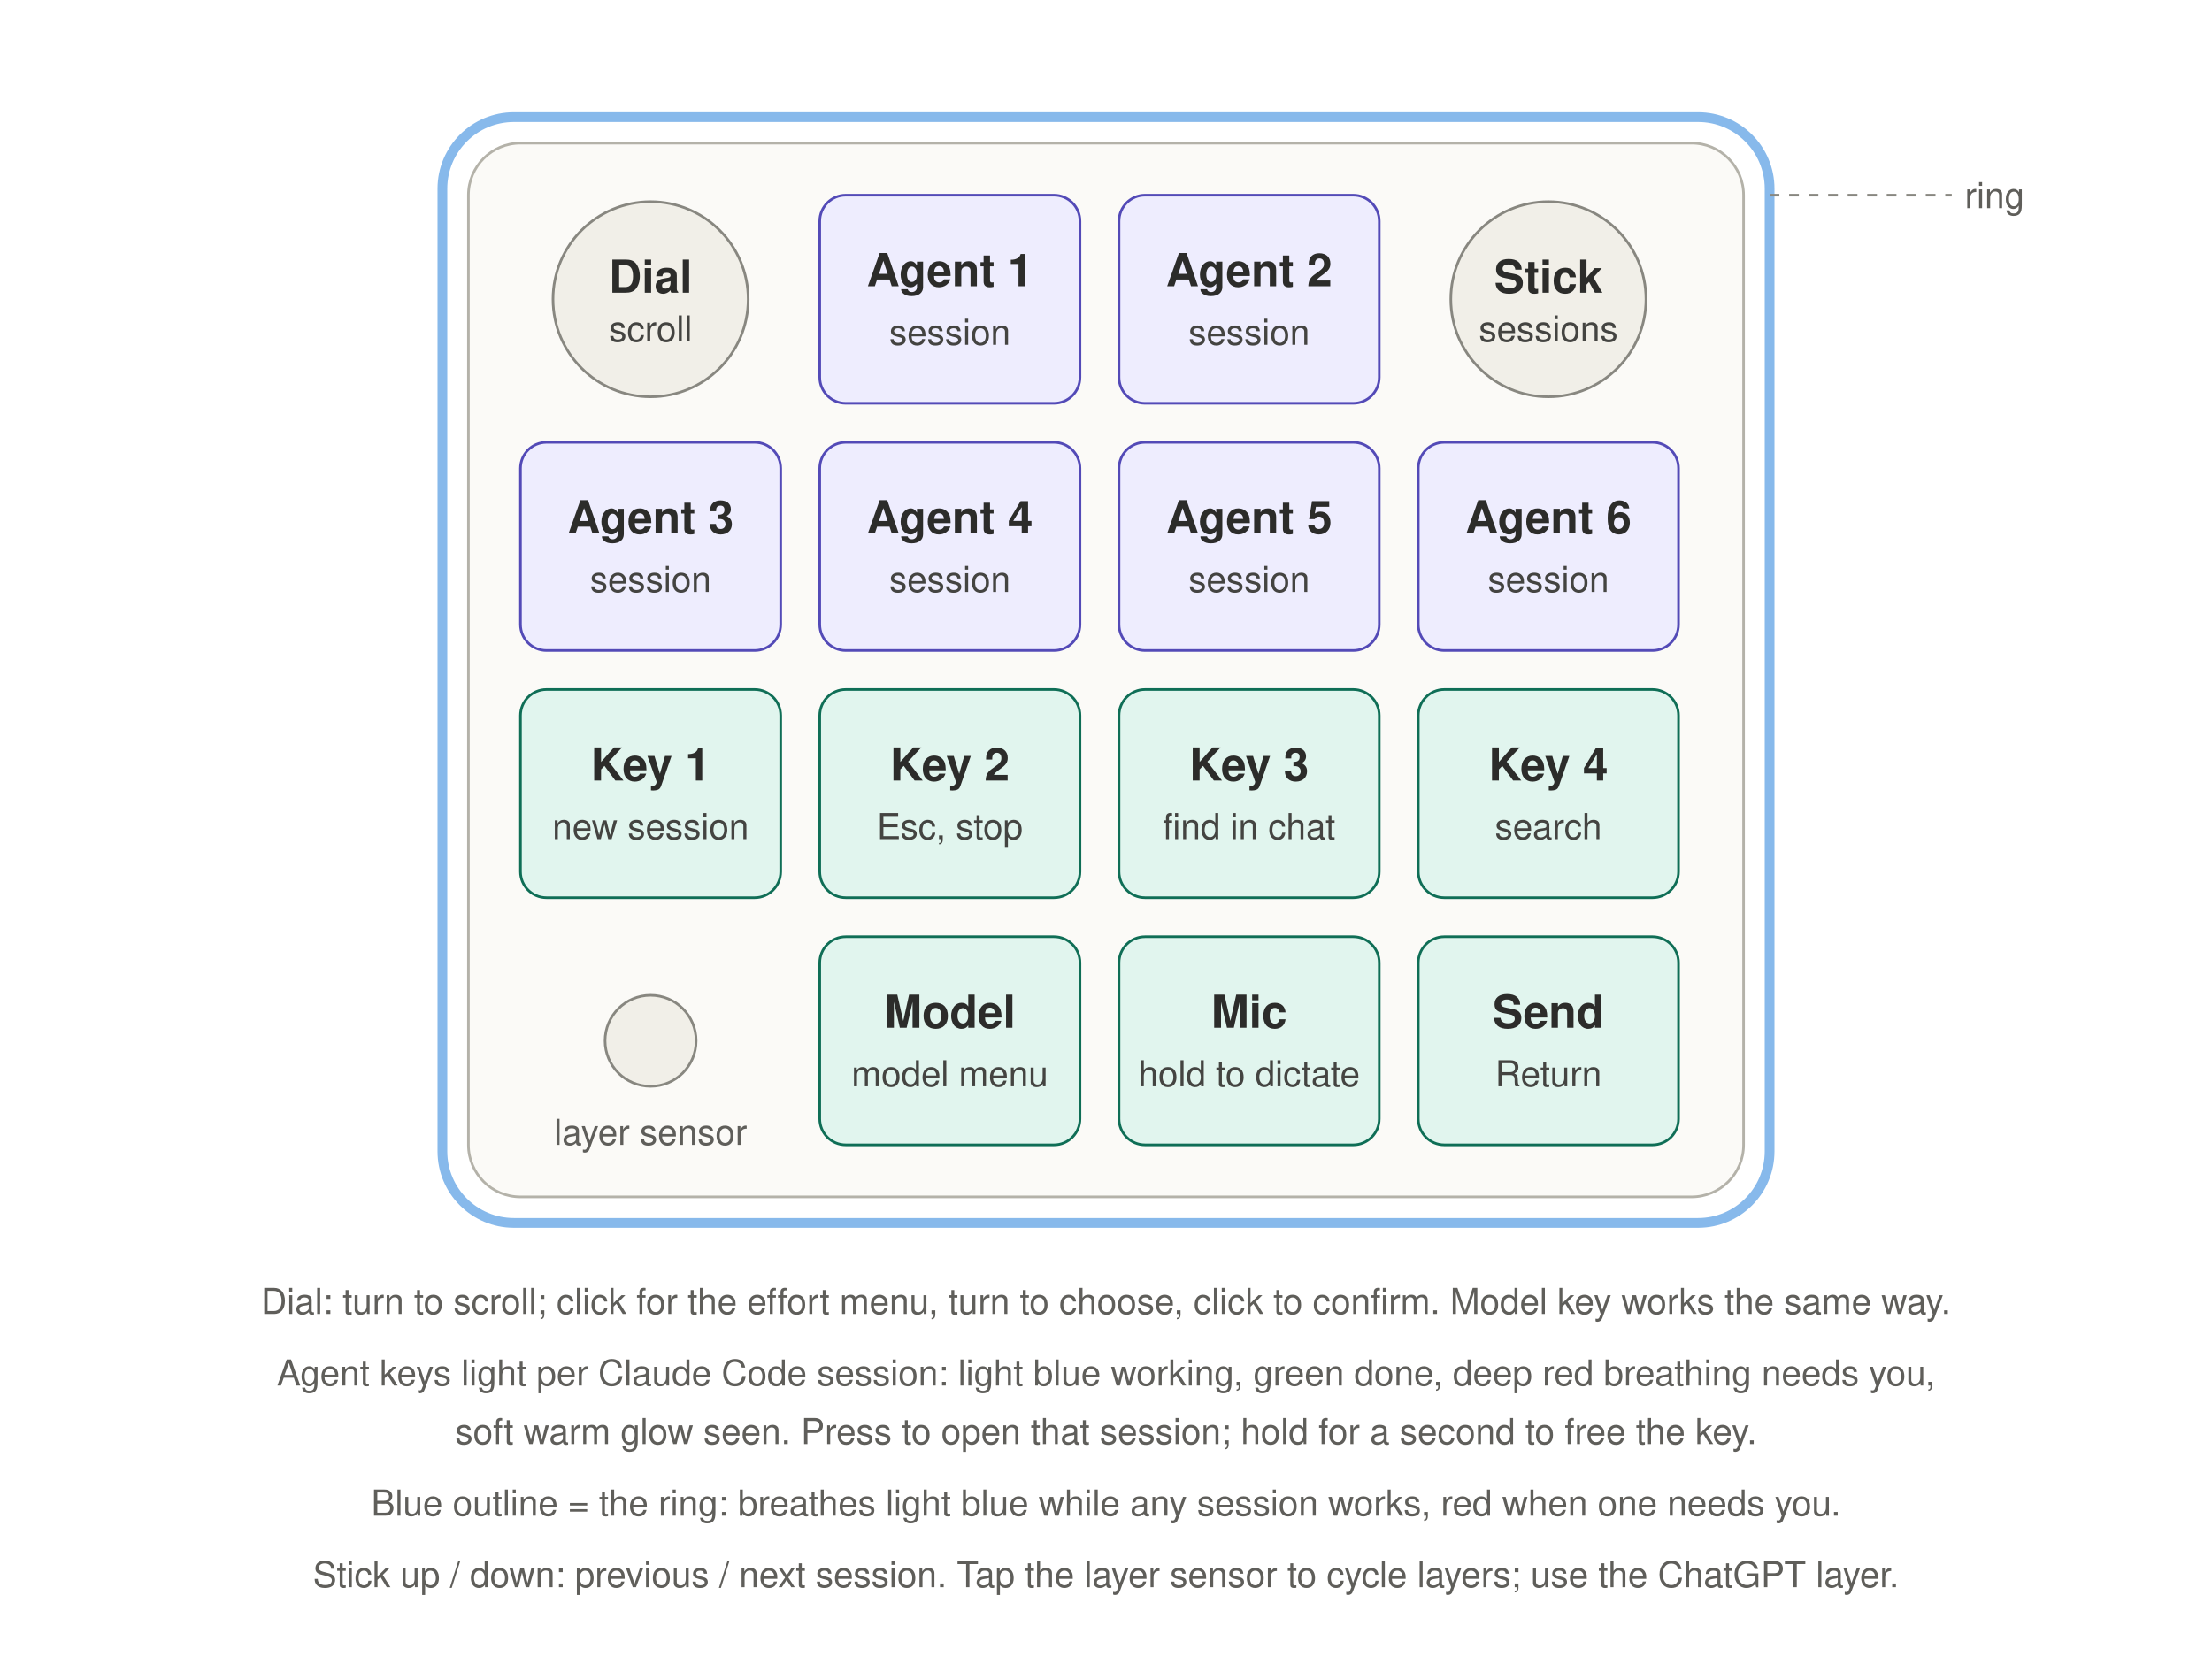
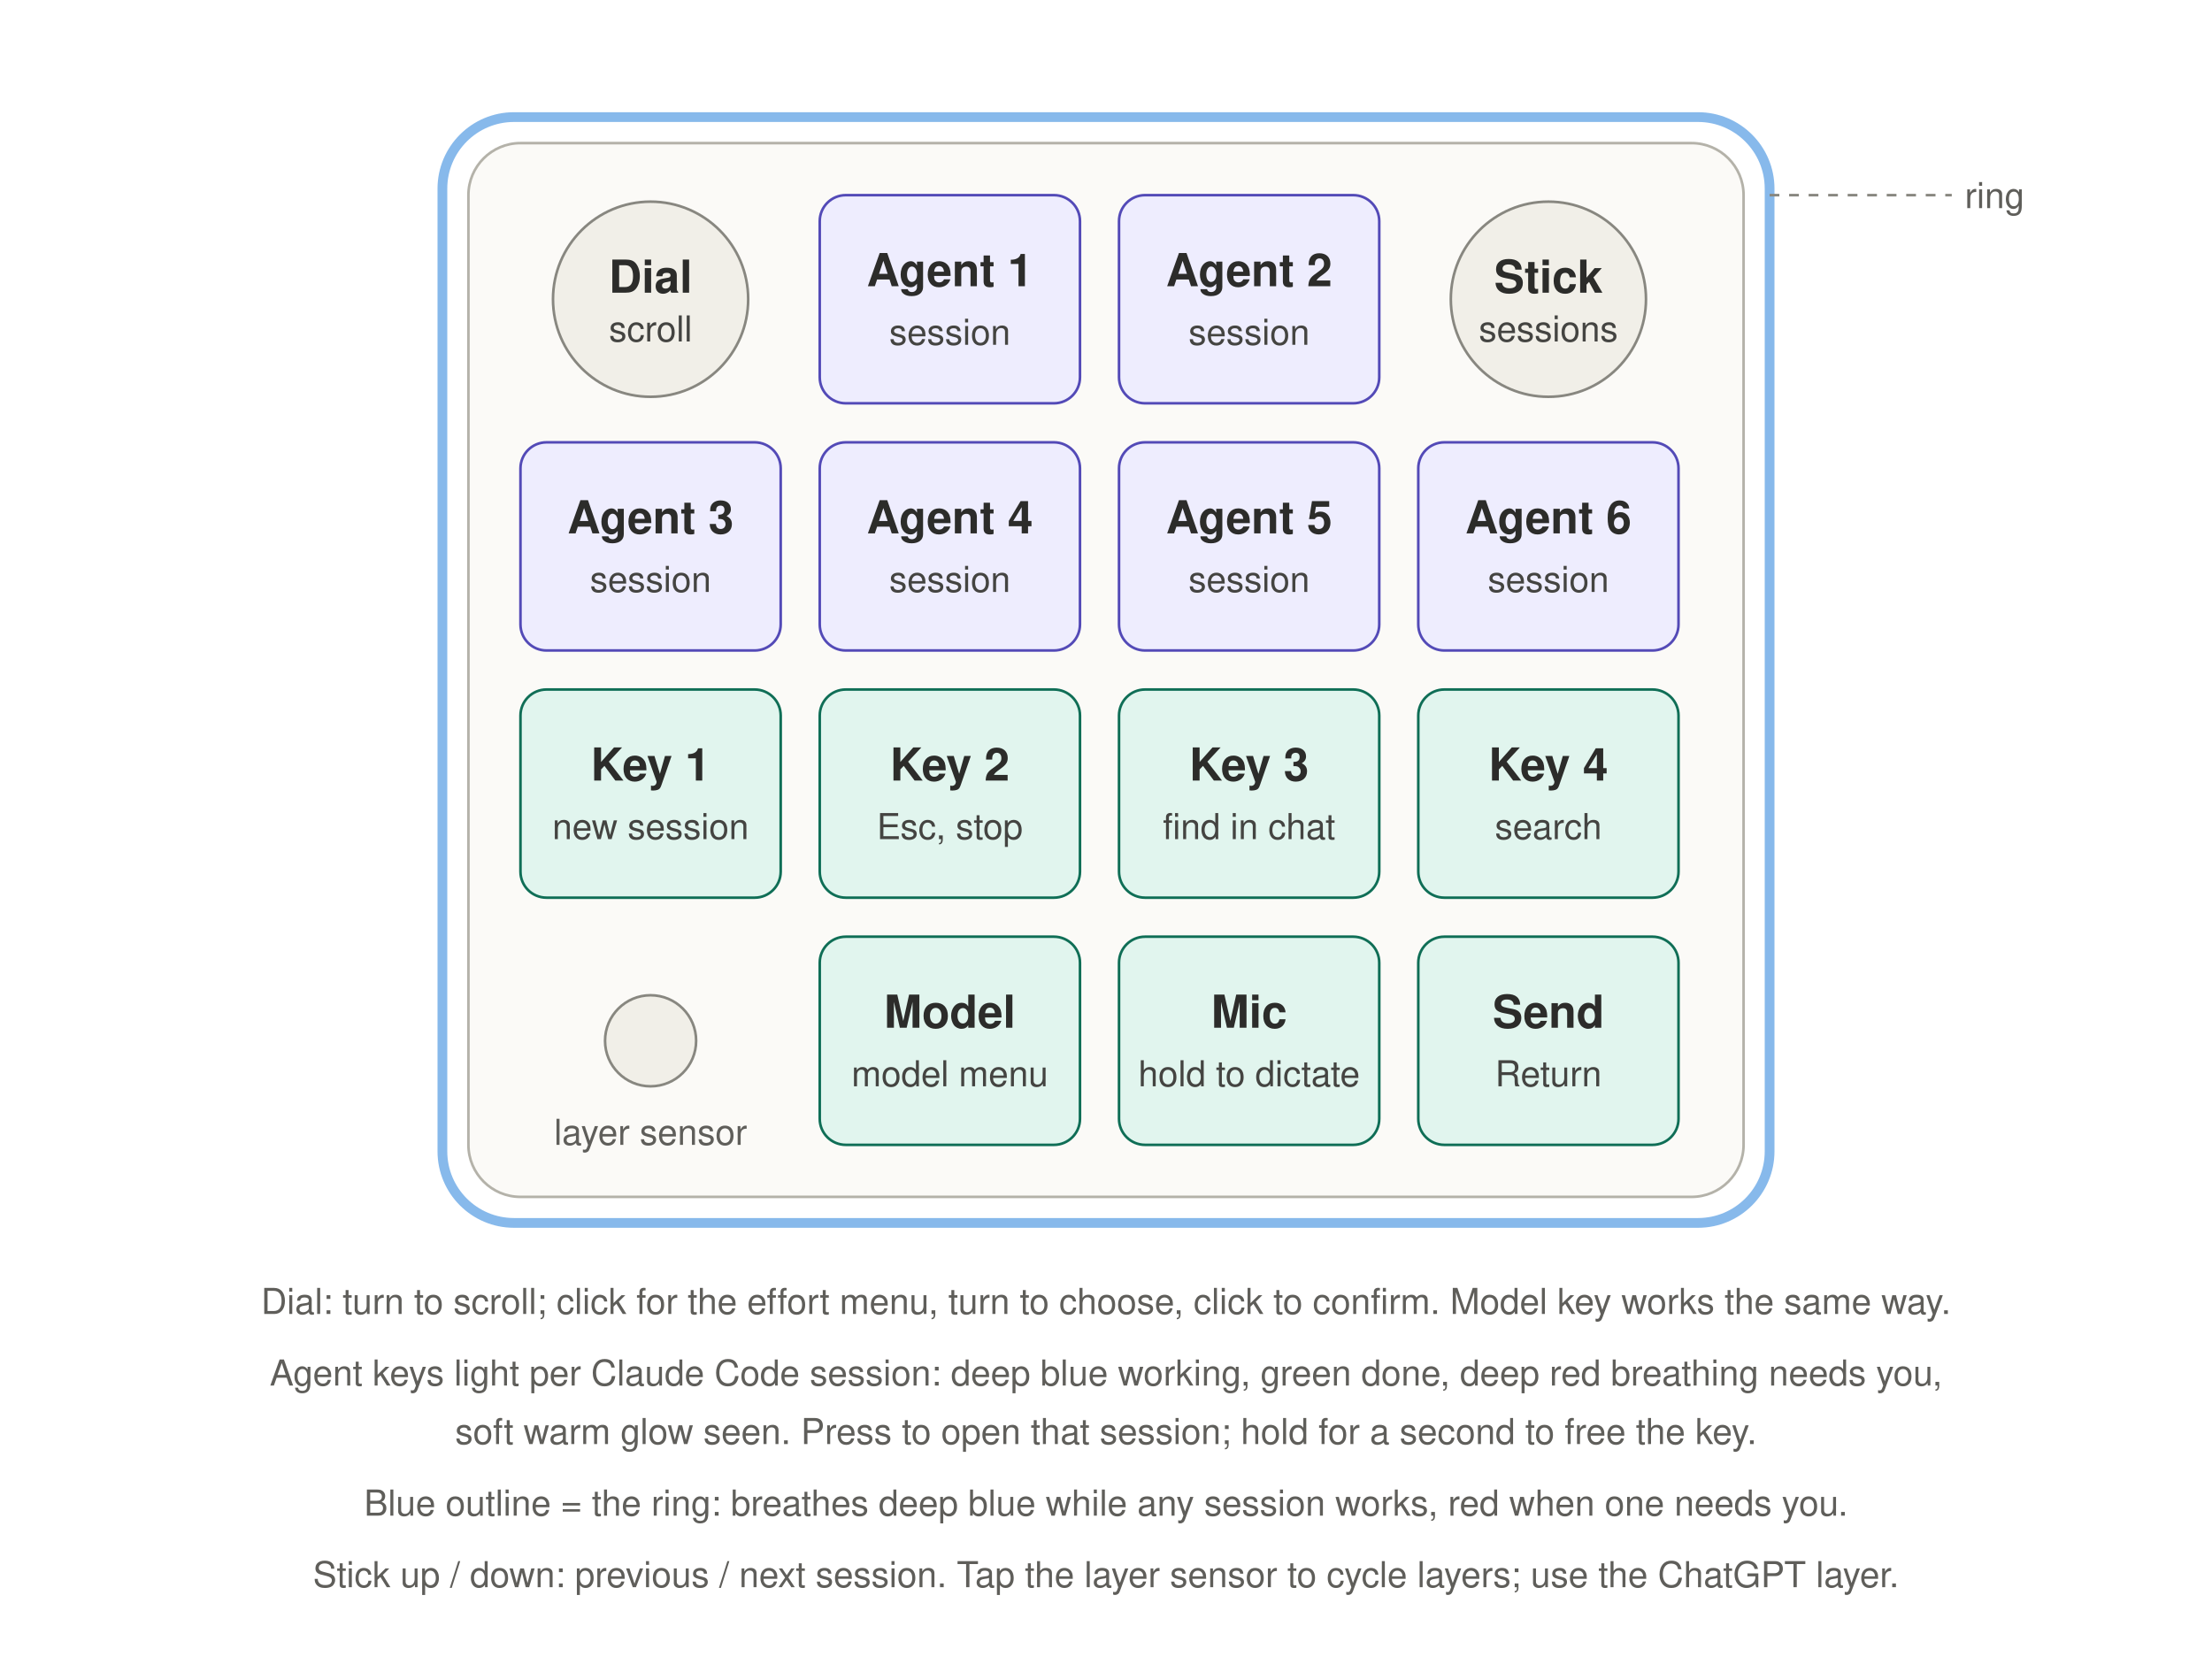
<svg xmlns="http://www.w3.org/2000/svg" width="680" height="514" viewBox="0 0 680 514" font-family="-apple-system, Helvetica, Arial, sans-serif" font-size="12">
  <style>
    .k { fill: #f1efe8; stroke: #888780; stroke-width: 0.8; }
    .agent { fill: #eeedfe; stroke: #534ab7; }
    .cmd { fill: #e1f5ee; stroke: #0f6e56; }
    .t { font-size: 14px; font-weight: 600; fill: #2c2c2a; }
    .s { font-size: 11px; fill: #444441; }
    .n { font-size: 11px; fill: #5f5e5a; }
  </style>
  <rect x="136" y="36" width="408" height="340" rx="22" fill="none" stroke="#378add" stroke-width="3" opacity="0.6" />
  <rect x="144" y="44" width="392" height="324" rx="16" fill="#fbfaf7" stroke="#b4b2a9" stroke-width="0.8" />
  <circle class="k" cx="200" cy="92" r="30" />
  <text class="t" x="200" y="90" text-anchor="middle">Dial</text>
  <text class="s" x="200" y="105" text-anchor="middle">scroll</text>
  <rect class="k agent" x="252" y="60" width="80" height="64" rx="8" />
  <text class="t" x="292" y="88" text-anchor="middle">Agent 1</text>
  <text class="s" x="292" y="106" text-anchor="middle">session</text>
  <rect class="k agent" x="344" y="60" width="80" height="64" rx="8" />
  <text class="t" x="384" y="88" text-anchor="middle">Agent 2</text>
  <text class="s" x="384" y="106" text-anchor="middle">session</text>
  <circle class="k" cx="476" cy="92" r="30" />
  <text class="t" x="476" y="90" text-anchor="middle">Stick</text>
  <text class="s" x="476" y="105" text-anchor="middle">sessions</text>
  <rect class="k agent" x="160" y="136" width="80" height="64" rx="8" />
  <text class="t" x="200" y="164" text-anchor="middle">Agent 3</text>
  <text class="s" x="200" y="182" text-anchor="middle">session</text>
  <rect class="k agent" x="252" y="136" width="80" height="64" rx="8" />
  <text class="t" x="292" y="164" text-anchor="middle">Agent 4</text>
  <text class="s" x="292" y="182" text-anchor="middle">session</text>
  <rect class="k agent" x="344" y="136" width="80" height="64" rx="8" />
  <text class="t" x="384" y="164" text-anchor="middle">Agent 5</text>
  <text class="s" x="384" y="182" text-anchor="middle">session</text>
  <rect class="k agent" x="436" y="136" width="80" height="64" rx="8" />
  <text class="t" x="476" y="164" text-anchor="middle">Agent 6</text>
  <text class="s" x="476" y="182" text-anchor="middle">session</text>
  <rect class="k cmd" x="160" y="212" width="80" height="64" rx="8" />
  <text class="t" x="200" y="240" text-anchor="middle">Key 1</text>
  <text class="s" x="200" y="258" text-anchor="middle">new session</text>
  <rect class="k cmd" x="252" y="212" width="80" height="64" rx="8" />
  <text class="t" x="292" y="240" text-anchor="middle">Key 2</text>
  <text class="s" x="292" y="258" text-anchor="middle">Esc, stop</text>
  <rect class="k cmd" x="344" y="212" width="80" height="64" rx="8" />
  <text class="t" x="384" y="240" text-anchor="middle">Key 3</text>
  <text class="s" x="384" y="258" text-anchor="middle">find in chat</text>
  <rect class="k cmd" x="436" y="212" width="80" height="64" rx="8" />
  <text class="t" x="476" y="240" text-anchor="middle">Key 4</text>
  <text class="s" x="476" y="258" text-anchor="middle">search</text>
  <circle class="k" cx="200" cy="320" r="14" />
  <text class="n" x="200" y="352" text-anchor="middle">layer sensor</text>
  <rect class="k cmd" x="252" y="288" width="80" height="64" rx="8" />
  <text class="t" x="292" y="316" text-anchor="middle">Model</text>
  <text class="s" x="292" y="334" text-anchor="middle">model menu</text>
  <rect class="k cmd" x="344" y="288" width="80" height="64" rx="8" />
  <text class="t" x="384" y="316" text-anchor="middle">Mic</text>
  <text class="s" x="384" y="334" text-anchor="middle">hold to dictate</text>
  <rect class="k cmd" x="436" y="288" width="80" height="64" rx="8" />
  <text class="t" x="476" y="316" text-anchor="middle">Send</text>
  <text class="s" x="476" y="334" text-anchor="middle">Return</text>
  <line x1="544" y1="60" x2="600" y2="60" stroke="#888780" stroke-width="0.8" stroke-dasharray="3 3" />
  <text class="n" x="604" y="64">ring</text>
  <text class="n" x="340" y="404" text-anchor="middle">Dial: turn to scroll; click for the effort menu, turn to choose, click to confirm. Model key works the same way.</text>
-   <text class="n" x="340" y="426" text-anchor="middle">Agent keys light per Claude Code session: light blue working, green done, deep red breathing needs you,</text>
+   <text class="n" x="340" y="426" text-anchor="middle">Agent keys light per Claude Code session: deep blue working, green done, deep red breathing needs you,</text>
  <text class="n" x="340" y="444" text-anchor="middle">soft warm glow seen. Press to open that session; hold for a second to free the key.</text>
-   <text class="n" x="340" y="466" text-anchor="middle">Blue outline = the ring: breathes light blue while any session works, red when one needs you.</text>
+   <text class="n" x="340" y="466" text-anchor="middle">Blue outline = the ring: breathes deep blue while any session works, red when one needs you.</text>
  <text class="n" x="340" y="488" text-anchor="middle">Stick up / down: previous / next session. Tap the layer sensor to cycle layers; use the ChatGPT layer.</text>
</svg>
